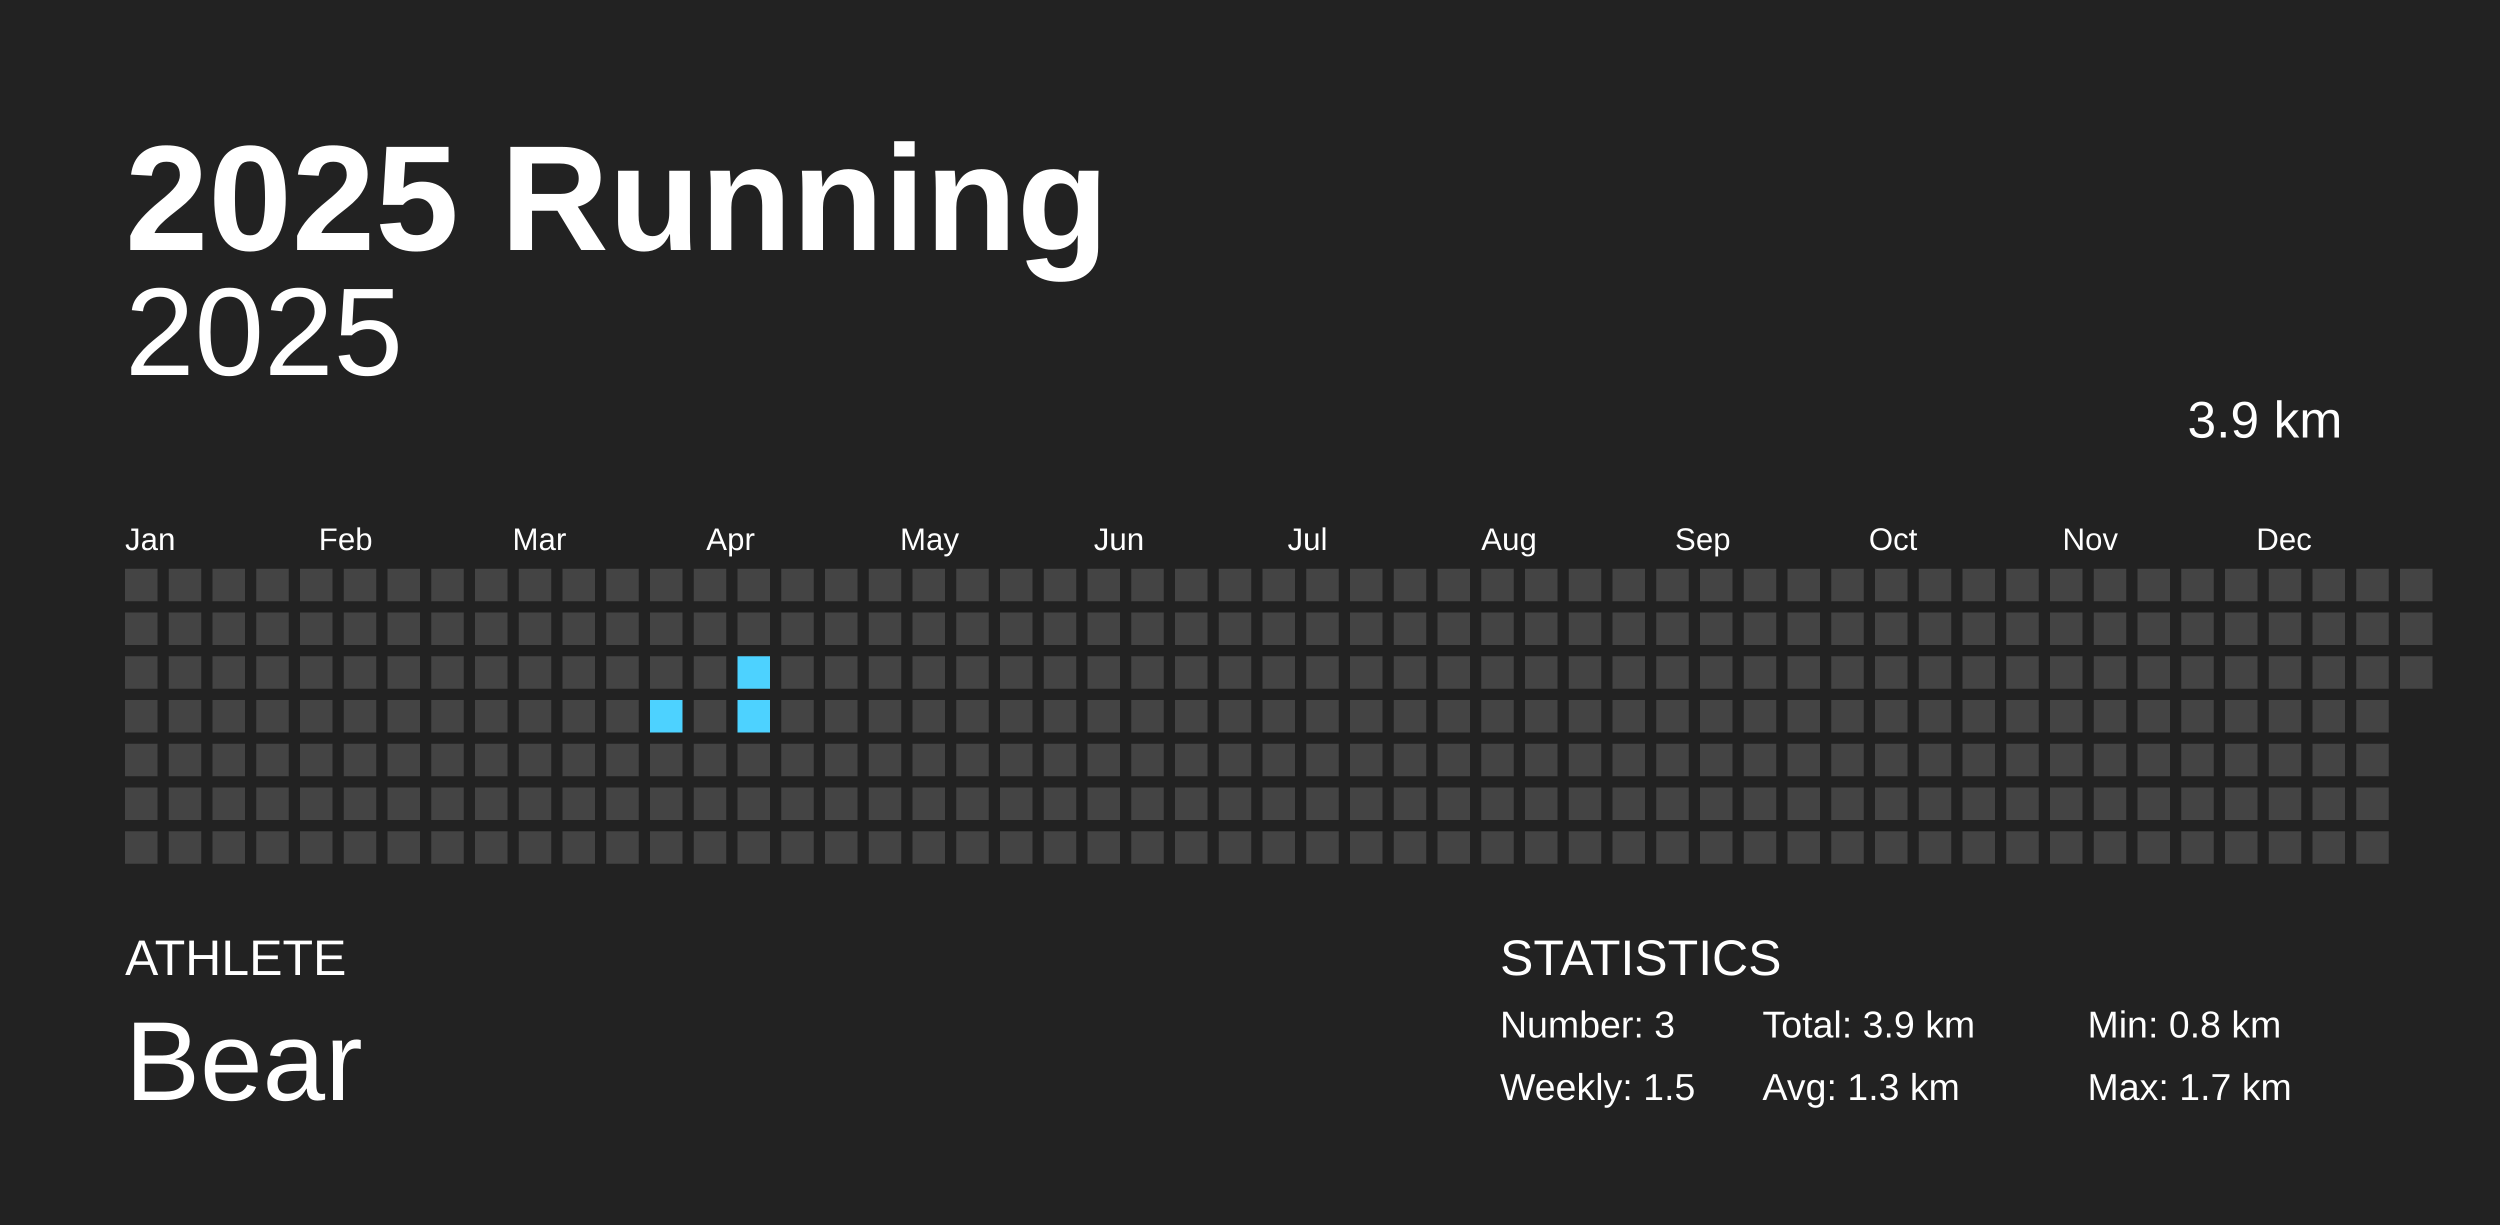
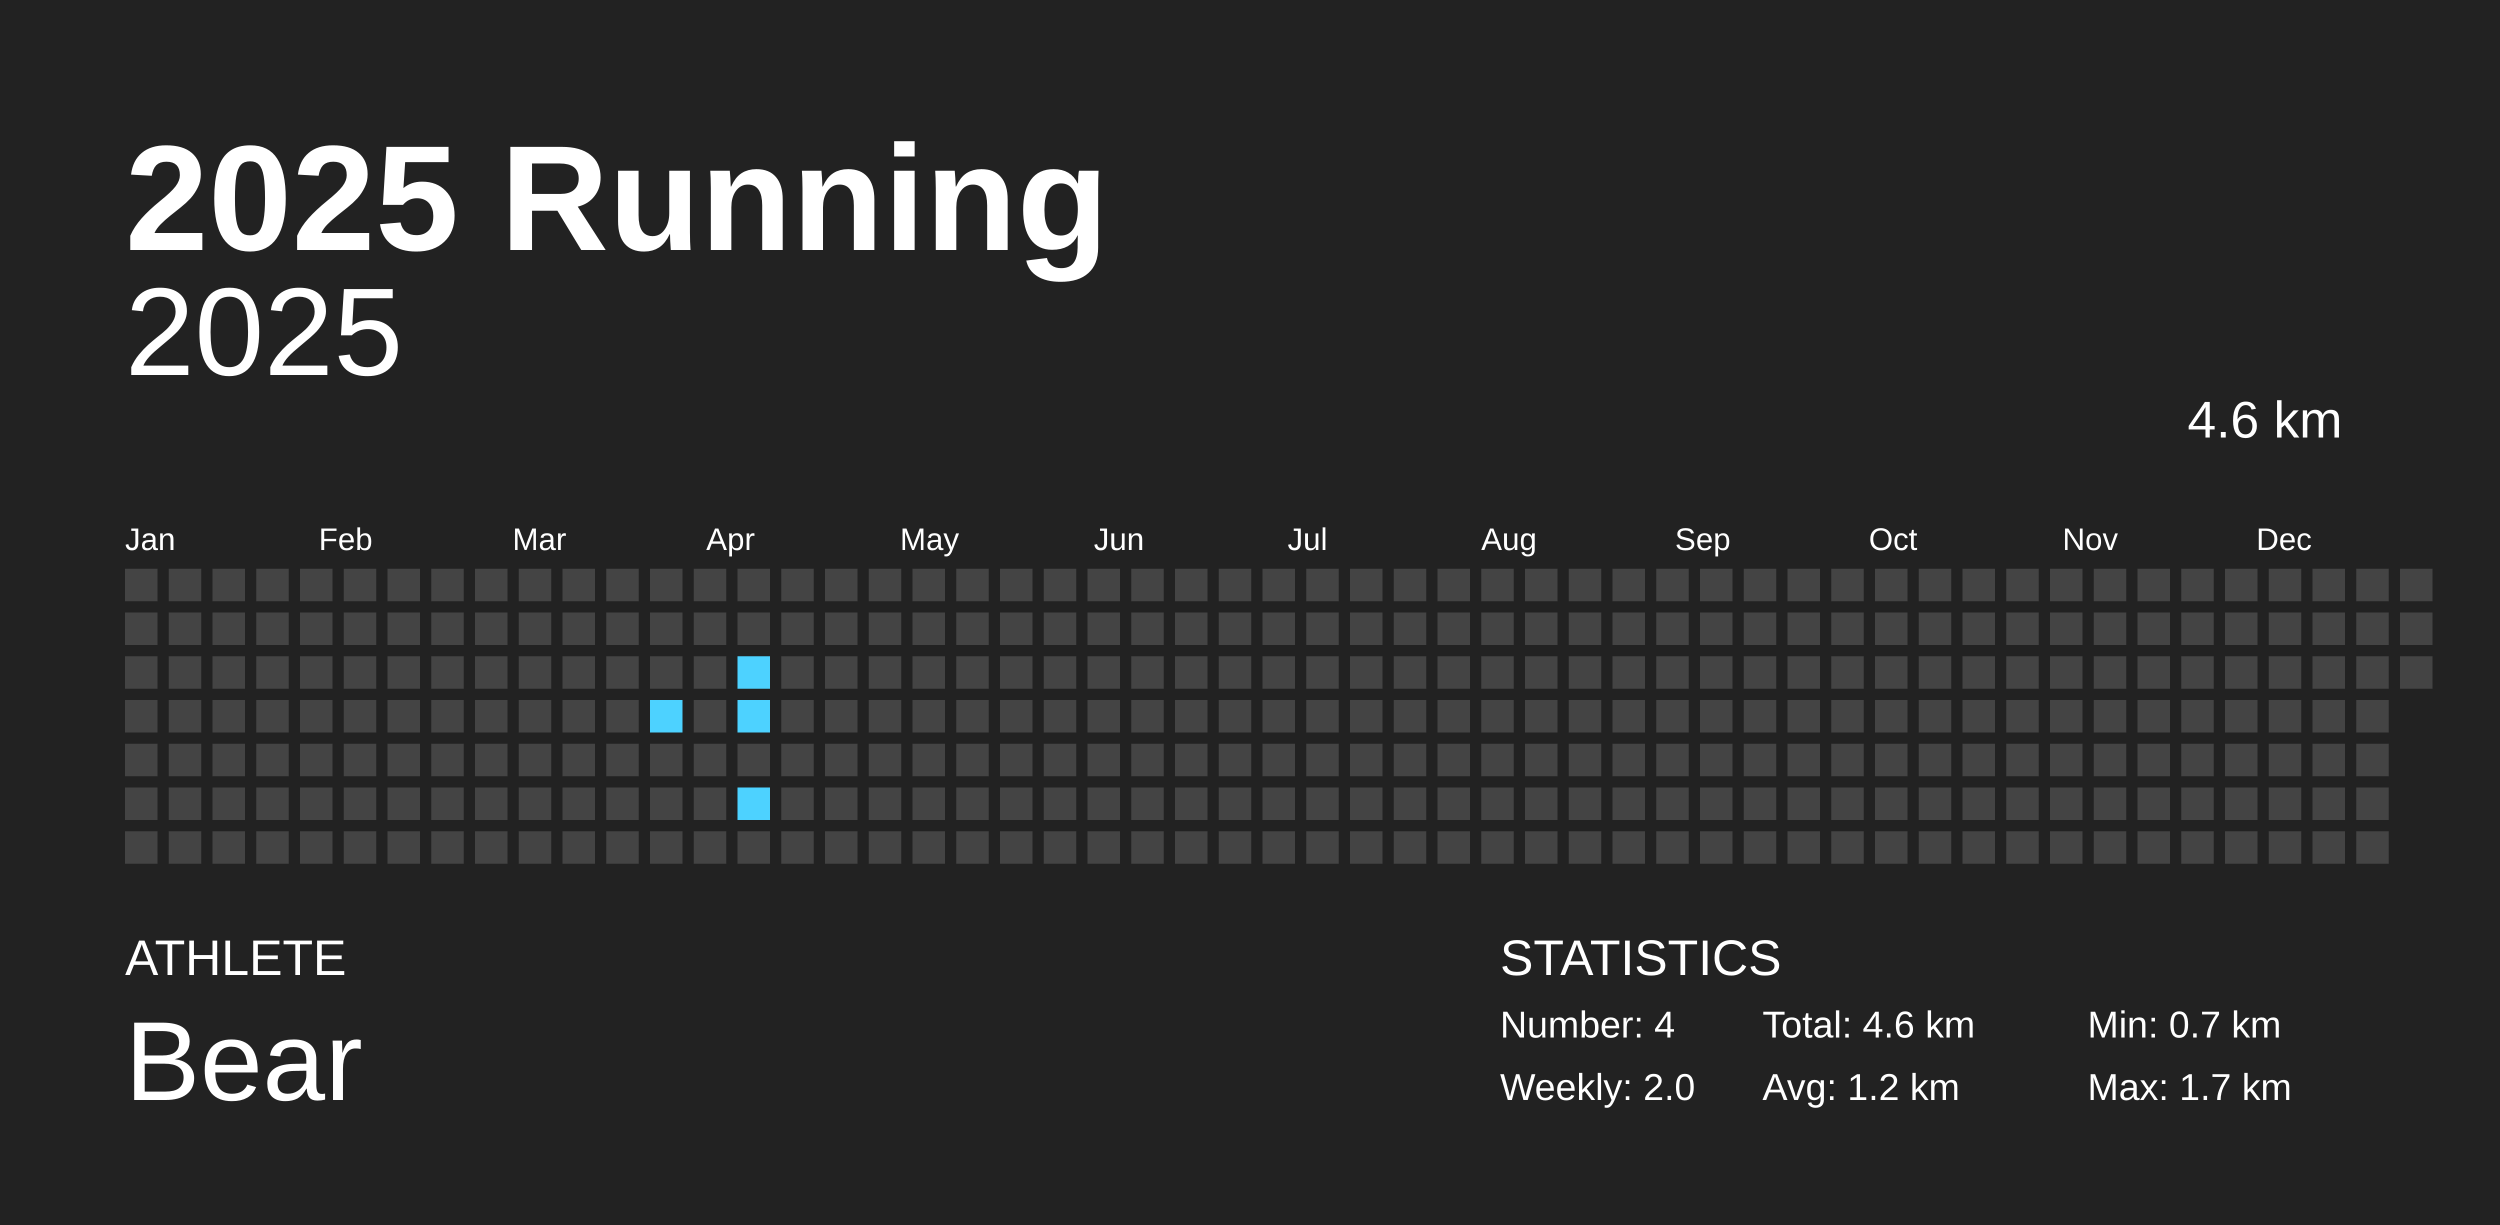
<svg xmlns="http://www.w3.org/2000/svg" baseProfile="full" height="98mm" version="1.1" viewBox="0,0,200,98" width="200mm">
  <defs />
  <rect fill="#222222" height="98" width="200" x="0" y="0" />
  <text fill="#FFFFFF" style="font-size:12px; font-family:Arial; font-weight:bold;" x="10" y="20">2025 Running</text>
  <text fill="#FFFFFF" style="font-size:4px; font-family:Arial" x="10" y="78">ATHLETE</text>
  <text fill="#FFFFFF" style="font-size:9px; font-family:Arial" x="10" y="88">Bear</text>
  <text fill="#FFFFFF" style="font-size:4px; font-family:Arial" x="120" y="78">STATISTICS</text>
-   <text fill="#FFFFFF" style="font-size:3px; font-family:Arial" x="120" y="83">Number: 3</text>
-   <text fill="#FFFFFF" style="font-size:3px; font-family:Arial" x="120" y="88">Weekly: 1.5</text>
-   <text fill="#FFFFFF" style="font-size:3px; font-family:Arial" x="141" y="83">Total: 3.9 km</text>
-   <text fill="#FFFFFF" style="font-size:3px; font-family:Arial" x="141" y="88">Avg: 1.3 km</text>
-   <text fill="#FFFFFF" style="font-size:3px; font-family:Arial" x="167" y="83">Min: 0.8 km</text>
+   <text fill="#FFFFFF" style="font-size:3px; font-family:Arial" x="120" y="83">Number: 4</text>
+   <text fill="#FFFFFF" style="font-size:3px; font-family:Arial" x="120" y="88">Weekly: 2.0</text>
+   <text fill="#FFFFFF" style="font-size:3px; font-family:Arial" x="141" y="83">Total: 4.6 km</text>
+   <text fill="#FFFFFF" style="font-size:3px; font-family:Arial" x="141" y="88">Avg: 1.2 km</text>
+   <text fill="#FFFFFF" style="font-size:3px; font-family:Arial" x="167" y="83">Min: 0.7 km</text>
  <text fill="#FFFFFF" style="font-size:3px; font-family:Arial" x="167" y="88">Max: 1.7 km</text>
  <text alignment-baseline="hanging" fill="#FFFFFF" style="font-size:10.0px; font-family:Arial;" x="10" y="30">2025</text>
-   <text alignment-baseline="hanging" fill="#FFFFFF" style="font-size:4.125px; font-family:Arial;" x="175" y="35">3.9 km</text>
+   <text alignment-baseline="hanging" fill="#FFFFFF" style="font-size:4.125px; font-family:Arial;" x="175" y="35">4.6 km</text>
  <text fill="#FFFFFF" style="font-size:2.5px; font-family:Arial" x="10.0" y="44">Jan</text>
  <text fill="#FFFFFF" style="font-size:2.5px; font-family:Arial" x="25.5" y="44">Feb</text>
  <text fill="#FFFFFF" style="font-size:2.5px; font-family:Arial" x="41.0" y="44">Mar</text>
  <text fill="#FFFFFF" style="font-size:2.5px; font-family:Arial" x="56.5" y="44">Apr</text>
  <text fill="#FFFFFF" style="font-size:2.5px; font-family:Arial" x="72.0" y="44">May</text>
  <text fill="#FFFFFF" style="font-size:2.5px; font-family:Arial" x="87.5" y="44">Jun</text>
  <text fill="#FFFFFF" style="font-size:2.5px; font-family:Arial" x="103.0" y="44">Jul</text>
  <text fill="#FFFFFF" style="font-size:2.5px; font-family:Arial" x="118.5" y="44">Aug</text>
  <text fill="#FFFFFF" style="font-size:2.5px; font-family:Arial" x="134.0" y="44">Sep</text>
  <text fill="#FFFFFF" style="font-size:2.5px; font-family:Arial" x="149.5" y="44">Oct</text>
  <text fill="#FFFFFF" style="font-size:2.5px; font-family:Arial" x="165.0" y="44">Nov</text>
  <text fill="#FFFFFF" style="font-size:2.5px; font-family:Arial" x="180.5" y="44">Dec</text>
  <rect fill="#444444" height="2.6" width="2.6" x="10.0" y="45.5" />
  <rect fill="#444444" height="2.6" width="2.6" x="10.0" y="49.0" />
  <rect fill="#444444" height="2.6" width="2.6" x="10.0" y="52.5" />
  <rect fill="#444444" height="2.6" width="2.6" x="10.0" y="56.0" />
  <rect fill="#444444" height="2.6" width="2.6" x="10.0" y="59.5" />
  <rect fill="#444444" height="2.6" width="2.6" x="10.0" y="63.0" />
  <rect fill="#444444" height="2.6" width="2.6" x="10.0" y="66.5" />
  <rect fill="#444444" height="2.6" width="2.6" x="13.5" y="45.5" />
  <rect fill="#444444" height="2.6" width="2.6" x="13.5" y="49.0" />
  <rect fill="#444444" height="2.6" width="2.6" x="13.5" y="52.5" />
  <rect fill="#444444" height="2.6" width="2.6" x="13.5" y="56.0" />
  <rect fill="#444444" height="2.6" width="2.6" x="13.5" y="59.5" />
  <rect fill="#444444" height="2.6" width="2.6" x="13.5" y="63.0" />
  <rect fill="#444444" height="2.6" width="2.6" x="13.5" y="66.5" />
  <rect fill="#444444" height="2.6" width="2.6" x="17.0" y="45.5" />
  <rect fill="#444444" height="2.6" width="2.6" x="17.0" y="49.0" />
  <rect fill="#444444" height="2.6" width="2.6" x="17.0" y="52.5" />
  <rect fill="#444444" height="2.6" width="2.6" x="17.0" y="56.0" />
  <rect fill="#444444" height="2.6" width="2.6" x="17.0" y="59.5" />
  <rect fill="#444444" height="2.6" width="2.6" x="17.0" y="63.0" />
  <rect fill="#444444" height="2.6" width="2.6" x="17.0" y="66.5" />
  <rect fill="#444444" height="2.6" width="2.6" x="20.5" y="45.5" />
  <rect fill="#444444" height="2.6" width="2.6" x="20.5" y="49.0" />
  <rect fill="#444444" height="2.6" width="2.6" x="20.5" y="52.5" />
  <rect fill="#444444" height="2.6" width="2.6" x="20.5" y="56.0" />
  <rect fill="#444444" height="2.6" width="2.6" x="20.5" y="59.5" />
  <rect fill="#444444" height="2.6" width="2.6" x="20.5" y="63.0" />
  <rect fill="#444444" height="2.6" width="2.6" x="20.5" y="66.5" />
  <rect fill="#444444" height="2.6" width="2.6" x="24.0" y="45.5" />
  <rect fill="#444444" height="2.6" width="2.6" x="24.0" y="49.0" />
  <rect fill="#444444" height="2.6" width="2.6" x="24.0" y="52.5" />
  <rect fill="#444444" height="2.6" width="2.6" x="24.0" y="56.0" />
  <rect fill="#444444" height="2.6" width="2.6" x="24.0" y="59.5" />
  <rect fill="#444444" height="2.6" width="2.6" x="24.0" y="63.0" />
  <rect fill="#444444" height="2.6" width="2.6" x="24.0" y="66.5" />
  <rect fill="#444444" height="2.6" width="2.6" x="27.5" y="45.5" />
  <rect fill="#444444" height="2.6" width="2.6" x="27.5" y="49.0" />
  <rect fill="#444444" height="2.6" width="2.6" x="27.5" y="52.5" />
  <rect fill="#444444" height="2.6" width="2.6" x="27.5" y="56.0" />
  <rect fill="#444444" height="2.6" width="2.6" x="27.5" y="59.5" />
  <rect fill="#444444" height="2.6" width="2.6" x="27.5" y="63.0" />
  <rect fill="#444444" height="2.6" width="2.6" x="27.5" y="66.5" />
  <rect fill="#444444" height="2.6" width="2.6" x="31.0" y="45.5" />
  <rect fill="#444444" height="2.6" width="2.6" x="31.0" y="49.0" />
  <rect fill="#444444" height="2.6" width="2.6" x="31.0" y="52.5" />
  <rect fill="#444444" height="2.6" width="2.6" x="31.0" y="56.0" />
  <rect fill="#444444" height="2.6" width="2.6" x="31.0" y="59.5" />
  <rect fill="#444444" height="2.6" width="2.6" x="31.0" y="63.0" />
  <rect fill="#444444" height="2.6" width="2.6" x="31.0" y="66.5" />
  <rect fill="#444444" height="2.6" width="2.6" x="34.5" y="45.5" />
  <rect fill="#444444" height="2.6" width="2.6" x="34.5" y="49.0" />
  <rect fill="#444444" height="2.6" width="2.6" x="34.5" y="52.5" />
  <rect fill="#444444" height="2.6" width="2.6" x="34.5" y="56.0" />
  <rect fill="#444444" height="2.6" width="2.6" x="34.5" y="59.5" />
  <rect fill="#444444" height="2.6" width="2.6" x="34.5" y="63.0" />
  <rect fill="#444444" height="2.6" width="2.6" x="34.5" y="66.5" />
  <rect fill="#444444" height="2.6" width="2.6" x="38.0" y="45.5" />
  <rect fill="#444444" height="2.6" width="2.6" x="38.0" y="49.0" />
  <rect fill="#444444" height="2.6" width="2.6" x="38.0" y="52.5" />
  <rect fill="#444444" height="2.6" width="2.6" x="38.0" y="56.0" />
  <rect fill="#444444" height="2.6" width="2.6" x="38.0" y="59.5" />
  <rect fill="#444444" height="2.6" width="2.6" x="38.0" y="63.0" />
  <rect fill="#444444" height="2.6" width="2.6" x="38.0" y="66.5" />
  <rect fill="#444444" height="2.6" width="2.6" x="41.5" y="45.5" />
  <rect fill="#444444" height="2.6" width="2.6" x="41.5" y="49.0" />
  <rect fill="#444444" height="2.6" width="2.6" x="41.5" y="52.5" />
  <rect fill="#444444" height="2.6" width="2.6" x="41.5" y="56.0" />
  <rect fill="#444444" height="2.6" width="2.6" x="41.5" y="59.5" />
  <rect fill="#444444" height="2.6" width="2.6" x="41.5" y="63.0" />
  <rect fill="#444444" height="2.6" width="2.6" x="41.5" y="66.5" />
  <rect fill="#444444" height="2.6" width="2.6" x="45.0" y="45.5" />
  <rect fill="#444444" height="2.6" width="2.6" x="45.0" y="49.0" />
  <rect fill="#444444" height="2.6" width="2.6" x="45.0" y="52.5" />
  <rect fill="#444444" height="2.6" width="2.6" x="45.0" y="56.0" />
  <rect fill="#444444" height="2.6" width="2.6" x="45.0" y="59.5" />
  <rect fill="#444444" height="2.6" width="2.6" x="45.0" y="63.0" />
  <rect fill="#444444" height="2.6" width="2.6" x="45.0" y="66.5" />
  <rect fill="#444444" height="2.6" width="2.6" x="48.5" y="45.5" />
  <rect fill="#444444" height="2.6" width="2.6" x="48.5" y="49.0" />
  <rect fill="#444444" height="2.6" width="2.6" x="48.5" y="52.5" />
  <rect fill="#444444" height="2.6" width="2.6" x="48.5" y="56.0" />
  <rect fill="#444444" height="2.6" width="2.6" x="48.5" y="59.5" />
  <rect fill="#444444" height="2.6" width="2.6" x="48.5" y="63.0" />
  <rect fill="#444444" height="2.6" width="2.6" x="48.5" y="66.5" />
  <rect fill="#444444" height="2.6" width="2.6" x="52.0" y="45.5" />
  <rect fill="#444444" height="2.6" width="2.6" x="52.0" y="49.0" />
  <rect fill="#444444" height="2.6" width="2.6" x="52.0" y="52.5" />
  <rect fill="#4dd2ff" height="2.6" width="2.6" x="52.0" y="56.0" />
  <rect fill="#444444" height="2.6" width="2.6" x="52.0" y="59.5" />
  <rect fill="#444444" height="2.6" width="2.6" x="52.0" y="63.0" />
  <rect fill="#444444" height="2.6" width="2.6" x="52.0" y="66.5" />
  <rect fill="#444444" height="2.6" width="2.6" x="55.5" y="45.5" />
  <rect fill="#444444" height="2.6" width="2.6" x="55.5" y="49.0" />
  <rect fill="#444444" height="2.6" width="2.6" x="55.5" y="52.5" />
  <rect fill="#444444" height="2.6" width="2.6" x="55.5" y="56.0" />
  <rect fill="#444444" height="2.6" width="2.6" x="55.5" y="59.5" />
  <rect fill="#444444" height="2.6" width="2.6" x="55.5" y="63.0" />
  <rect fill="#444444" height="2.6" width="2.6" x="55.5" y="66.5" />
  <rect fill="#444444" height="2.6" width="2.6" x="59.0" y="45.5" />
  <rect fill="#444444" height="2.6" width="2.6" x="59.0" y="49.0" />
  <rect fill="#4dd2ff" height="2.6" width="2.6" x="59.0" y="52.5" />
  <rect fill="#4dd2ff" height="2.6" width="2.6" x="59.0" y="56.0" />
  <rect fill="#444444" height="2.6" width="2.6" x="59.0" y="59.5" />
-   <rect fill="#444444" height="2.6" width="2.6" x="59.0" y="63.0" />
+   <rect fill="#4dd2ff" height="2.6" width="2.6" x="59.0" y="63.0" />
  <rect fill="#444444" height="2.6" width="2.6" x="59.0" y="66.5" />
  <rect fill="#444444" height="2.6" width="2.6" x="62.5" y="45.5" />
  <rect fill="#444444" height="2.6" width="2.6" x="62.5" y="49.0" />
  <rect fill="#444444" height="2.6" width="2.6" x="62.5" y="52.5" />
  <rect fill="#444444" height="2.6" width="2.6" x="62.5" y="56.0" />
  <rect fill="#444444" height="2.6" width="2.6" x="62.5" y="59.5" />
  <rect fill="#444444" height="2.6" width="2.6" x="62.5" y="63.0" />
  <rect fill="#444444" height="2.6" width="2.6" x="62.5" y="66.5" />
  <rect fill="#444444" height="2.6" width="2.6" x="66.0" y="45.5" />
  <rect fill="#444444" height="2.6" width="2.6" x="66.0" y="49.0" />
  <rect fill="#444444" height="2.6" width="2.6" x="66.0" y="52.5" />
  <rect fill="#444444" height="2.6" width="2.6" x="66.0" y="56.0" />
  <rect fill="#444444" height="2.6" width="2.6" x="66.0" y="59.5" />
  <rect fill="#444444" height="2.6" width="2.6" x="66.0" y="63.0" />
  <rect fill="#444444" height="2.6" width="2.6" x="66.0" y="66.5" />
  <rect fill="#444444" height="2.6" width="2.6" x="69.5" y="45.5" />
  <rect fill="#444444" height="2.6" width="2.6" x="69.5" y="49.0" />
  <rect fill="#444444" height="2.6" width="2.6" x="69.5" y="52.5" />
  <rect fill="#444444" height="2.6" width="2.6" x="69.5" y="56.0" />
  <rect fill="#444444" height="2.6" width="2.6" x="69.5" y="59.5" />
  <rect fill="#444444" height="2.6" width="2.6" x="69.5" y="63.0" />
  <rect fill="#444444" height="2.6" width="2.6" x="69.5" y="66.5" />
  <rect fill="#444444" height="2.6" width="2.6" x="73.0" y="45.5" />
  <rect fill="#444444" height="2.6" width="2.6" x="73.0" y="49.0" />
  <rect fill="#444444" height="2.6" width="2.6" x="73.0" y="52.5" />
  <rect fill="#444444" height="2.6" width="2.6" x="73.0" y="56.0" />
  <rect fill="#444444" height="2.6" width="2.6" x="73.0" y="59.5" />
  <rect fill="#444444" height="2.6" width="2.6" x="73.0" y="63.0" />
  <rect fill="#444444" height="2.6" width="2.6" x="73.0" y="66.5" />
  <rect fill="#444444" height="2.6" width="2.6" x="76.5" y="45.5" />
  <rect fill="#444444" height="2.6" width="2.6" x="76.5" y="49.0" />
  <rect fill="#444444" height="2.6" width="2.6" x="76.5" y="52.5" />
  <rect fill="#444444" height="2.6" width="2.6" x="76.5" y="56.0" />
  <rect fill="#444444" height="2.6" width="2.6" x="76.5" y="59.5" />
  <rect fill="#444444" height="2.6" width="2.6" x="76.5" y="63.0" />
  <rect fill="#444444" height="2.6" width="2.6" x="76.5" y="66.5" />
  <rect fill="#444444" height="2.6" width="2.6" x="80.0" y="45.5" />
  <rect fill="#444444" height="2.6" width="2.6" x="80.0" y="49.0" />
  <rect fill="#444444" height="2.6" width="2.6" x="80.0" y="52.5" />
  <rect fill="#444444" height="2.6" width="2.6" x="80.0" y="56.0" />
  <rect fill="#444444" height="2.6" width="2.6" x="80.0" y="59.5" />
  <rect fill="#444444" height="2.6" width="2.6" x="80.0" y="63.0" />
  <rect fill="#444444" height="2.6" width="2.6" x="80.0" y="66.5" />
  <rect fill="#444444" height="2.6" width="2.6" x="83.5" y="45.5" />
  <rect fill="#444444" height="2.6" width="2.6" x="83.5" y="49.0" />
  <rect fill="#444444" height="2.6" width="2.6" x="83.5" y="52.5" />
  <rect fill="#444444" height="2.6" width="2.6" x="83.5" y="56.0" />
  <rect fill="#444444" height="2.6" width="2.6" x="83.5" y="59.5" />
  <rect fill="#444444" height="2.6" width="2.6" x="83.5" y="63.0" />
  <rect fill="#444444" height="2.6" width="2.6" x="83.5" y="66.5" />
  <rect fill="#444444" height="2.6" width="2.6" x="87.0" y="45.5" />
  <rect fill="#444444" height="2.6" width="2.6" x="87.0" y="49.0" />
  <rect fill="#444444" height="2.6" width="2.6" x="87.0" y="52.5" />
  <rect fill="#444444" height="2.6" width="2.6" x="87.0" y="56.0" />
  <rect fill="#444444" height="2.6" width="2.6" x="87.0" y="59.5" />
  <rect fill="#444444" height="2.6" width="2.6" x="87.0" y="63.0" />
  <rect fill="#444444" height="2.6" width="2.6" x="87.0" y="66.5" />
  <rect fill="#444444" height="2.6" width="2.6" x="90.5" y="45.5" />
  <rect fill="#444444" height="2.6" width="2.6" x="90.5" y="49.0" />
  <rect fill="#444444" height="2.6" width="2.6" x="90.5" y="52.5" />
  <rect fill="#444444" height="2.6" width="2.6" x="90.5" y="56.0" />
  <rect fill="#444444" height="2.6" width="2.6" x="90.5" y="59.5" />
  <rect fill="#444444" height="2.6" width="2.6" x="90.5" y="63.0" />
  <rect fill="#444444" height="2.6" width="2.6" x="90.5" y="66.5" />
  <rect fill="#444444" height="2.6" width="2.6" x="94.0" y="45.5" />
  <rect fill="#444444" height="2.6" width="2.6" x="94.0" y="49.0" />
  <rect fill="#444444" height="2.6" width="2.6" x="94.0" y="52.5" />
  <rect fill="#444444" height="2.6" width="2.6" x="94.0" y="56.0" />
  <rect fill="#444444" height="2.6" width="2.6" x="94.0" y="59.5" />
  <rect fill="#444444" height="2.6" width="2.6" x="94.0" y="63.0" />
  <rect fill="#444444" height="2.6" width="2.6" x="94.0" y="66.5" />
  <rect fill="#444444" height="2.6" width="2.6" x="97.5" y="45.5" />
  <rect fill="#444444" height="2.6" width="2.6" x="97.5" y="49.0" />
  <rect fill="#444444" height="2.6" width="2.6" x="97.5" y="52.5" />
  <rect fill="#444444" height="2.6" width="2.6" x="97.5" y="56.0" />
  <rect fill="#444444" height="2.6" width="2.6" x="97.5" y="59.5" />
  <rect fill="#444444" height="2.6" width="2.6" x="97.5" y="63.0" />
  <rect fill="#444444" height="2.6" width="2.6" x="97.5" y="66.5" />
  <rect fill="#444444" height="2.6" width="2.6" x="101.0" y="45.5" />
  <rect fill="#444444" height="2.6" width="2.6" x="101.0" y="49.0" />
  <rect fill="#444444" height="2.6" width="2.6" x="101.0" y="52.5" />
  <rect fill="#444444" height="2.6" width="2.6" x="101.0" y="56.0" />
  <rect fill="#444444" height="2.6" width="2.6" x="101.0" y="59.5" />
  <rect fill="#444444" height="2.6" width="2.6" x="101.0" y="63.0" />
  <rect fill="#444444" height="2.6" width="2.6" x="101.0" y="66.5" />
  <rect fill="#444444" height="2.6" width="2.6" x="104.5" y="45.5" />
  <rect fill="#444444" height="2.6" width="2.6" x="104.5" y="49.0" />
  <rect fill="#444444" height="2.6" width="2.6" x="104.5" y="52.5" />
  <rect fill="#444444" height="2.6" width="2.6" x="104.5" y="56.0" />
  <rect fill="#444444" height="2.6" width="2.6" x="104.5" y="59.5" />
  <rect fill="#444444" height="2.6" width="2.6" x="104.5" y="63.0" />
  <rect fill="#444444" height="2.6" width="2.6" x="104.5" y="66.5" />
  <rect fill="#444444" height="2.6" width="2.6" x="108.0" y="45.5" />
  <rect fill="#444444" height="2.6" width="2.6" x="108.0" y="49.0" />
  <rect fill="#444444" height="2.6" width="2.6" x="108.0" y="52.5" />
  <rect fill="#444444" height="2.6" width="2.6" x="108.0" y="56.0" />
  <rect fill="#444444" height="2.6" width="2.6" x="108.0" y="59.5" />
  <rect fill="#444444" height="2.6" width="2.6" x="108.0" y="63.0" />
  <rect fill="#444444" height="2.6" width="2.6" x="108.0" y="66.5" />
  <rect fill="#444444" height="2.6" width="2.6" x="111.5" y="45.5" />
  <rect fill="#444444" height="2.6" width="2.6" x="111.5" y="49.0" />
  <rect fill="#444444" height="2.6" width="2.6" x="111.5" y="52.5" />
  <rect fill="#444444" height="2.6" width="2.6" x="111.5" y="56.0" />
  <rect fill="#444444" height="2.6" width="2.6" x="111.5" y="59.5" />
  <rect fill="#444444" height="2.6" width="2.6" x="111.5" y="63.0" />
  <rect fill="#444444" height="2.6" width="2.6" x="111.5" y="66.5" />
  <rect fill="#444444" height="2.6" width="2.6" x="115.0" y="45.5" />
  <rect fill="#444444" height="2.6" width="2.6" x="115.0" y="49.0" />
  <rect fill="#444444" height="2.6" width="2.6" x="115.0" y="52.5" />
  <rect fill="#444444" height="2.6" width="2.6" x="115.0" y="56.0" />
  <rect fill="#444444" height="2.6" width="2.6" x="115.0" y="59.5" />
  <rect fill="#444444" height="2.6" width="2.6" x="115.0" y="63.0" />
  <rect fill="#444444" height="2.6" width="2.6" x="115.0" y="66.5" />
  <rect fill="#444444" height="2.6" width="2.6" x="118.5" y="45.5" />
  <rect fill="#444444" height="2.6" width="2.6" x="118.5" y="49.0" />
  <rect fill="#444444" height="2.6" width="2.6" x="118.5" y="52.5" />
  <rect fill="#444444" height="2.6" width="2.6" x="118.5" y="56.0" />
  <rect fill="#444444" height="2.6" width="2.6" x="118.5" y="59.5" />
  <rect fill="#444444" height="2.6" width="2.6" x="118.5" y="63.0" />
  <rect fill="#444444" height="2.6" width="2.6" x="118.5" y="66.5" />
  <rect fill="#444444" height="2.6" width="2.6" x="122.0" y="45.5" />
  <rect fill="#444444" height="2.6" width="2.6" x="122.0" y="49.0" />
  <rect fill="#444444" height="2.6" width="2.6" x="122.0" y="52.5" />
  <rect fill="#444444" height="2.6" width="2.6" x="122.0" y="56.0" />
  <rect fill="#444444" height="2.6" width="2.6" x="122.0" y="59.5" />
  <rect fill="#444444" height="2.6" width="2.6" x="122.0" y="63.0" />
  <rect fill="#444444" height="2.6" width="2.6" x="122.0" y="66.5" />
  <rect fill="#444444" height="2.6" width="2.6" x="125.5" y="45.5" />
  <rect fill="#444444" height="2.6" width="2.6" x="125.5" y="49.0" />
  <rect fill="#444444" height="2.6" width="2.6" x="125.5" y="52.5" />
  <rect fill="#444444" height="2.6" width="2.6" x="125.5" y="56.0" />
  <rect fill="#444444" height="2.6" width="2.6" x="125.5" y="59.5" />
  <rect fill="#444444" height="2.6" width="2.6" x="125.5" y="63.0" />
  <rect fill="#444444" height="2.6" width="2.6" x="125.5" y="66.5" />
  <rect fill="#444444" height="2.6" width="2.6" x="129.0" y="45.5" />
  <rect fill="#444444" height="2.6" width="2.6" x="129.0" y="49.0" />
  <rect fill="#444444" height="2.6" width="2.6" x="129.0" y="52.5" />
  <rect fill="#444444" height="2.6" width="2.6" x="129.0" y="56.0" />
  <rect fill="#444444" height="2.6" width="2.6" x="129.0" y="59.5" />
  <rect fill="#444444" height="2.6" width="2.6" x="129.0" y="63.0" />
  <rect fill="#444444" height="2.6" width="2.6" x="129.0" y="66.5" />
  <rect fill="#444444" height="2.6" width="2.6" x="132.5" y="45.5" />
  <rect fill="#444444" height="2.6" width="2.6" x="132.5" y="49.0" />
  <rect fill="#444444" height="2.6" width="2.6" x="132.5" y="52.5" />
  <rect fill="#444444" height="2.6" width="2.6" x="132.5" y="56.0" />
  <rect fill="#444444" height="2.6" width="2.6" x="132.5" y="59.5" />
  <rect fill="#444444" height="2.6" width="2.6" x="132.5" y="63.0" />
  <rect fill="#444444" height="2.6" width="2.6" x="132.5" y="66.5" />
  <rect fill="#444444" height="2.6" width="2.6" x="136.0" y="45.5" />
  <rect fill="#444444" height="2.6" width="2.6" x="136.0" y="49.0" />
  <rect fill="#444444" height="2.6" width="2.6" x="136.0" y="52.5" />
  <rect fill="#444444" height="2.6" width="2.6" x="136.0" y="56.0" />
  <rect fill="#444444" height="2.6" width="2.6" x="136.0" y="59.5" />
  <rect fill="#444444" height="2.6" width="2.6" x="136.0" y="63.0" />
  <rect fill="#444444" height="2.6" width="2.6" x="136.0" y="66.5" />
  <rect fill="#444444" height="2.6" width="2.6" x="139.5" y="45.5" />
  <rect fill="#444444" height="2.6" width="2.6" x="139.5" y="49.0" />
  <rect fill="#444444" height="2.6" width="2.6" x="139.5" y="52.5" />
  <rect fill="#444444" height="2.6" width="2.6" x="139.5" y="56.0" />
  <rect fill="#444444" height="2.6" width="2.6" x="139.5" y="59.5" />
  <rect fill="#444444" height="2.6" width="2.6" x="139.5" y="63.0" />
  <rect fill="#444444" height="2.6" width="2.6" x="139.5" y="66.5" />
  <rect fill="#444444" height="2.6" width="2.6" x="143.0" y="45.5" />
  <rect fill="#444444" height="2.6" width="2.6" x="143.0" y="49.0" />
  <rect fill="#444444" height="2.6" width="2.6" x="143.0" y="52.5" />
  <rect fill="#444444" height="2.6" width="2.6" x="143.0" y="56.0" />
  <rect fill="#444444" height="2.6" width="2.6" x="143.0" y="59.5" />
  <rect fill="#444444" height="2.6" width="2.6" x="143.0" y="63.0" />
  <rect fill="#444444" height="2.6" width="2.6" x="143.0" y="66.5" />
  <rect fill="#444444" height="2.6" width="2.6" x="146.5" y="45.5" />
  <rect fill="#444444" height="2.6" width="2.6" x="146.5" y="49.0" />
  <rect fill="#444444" height="2.6" width="2.6" x="146.5" y="52.5" />
  <rect fill="#444444" height="2.6" width="2.6" x="146.5" y="56.0" />
  <rect fill="#444444" height="2.6" width="2.6" x="146.5" y="59.5" />
  <rect fill="#444444" height="2.6" width="2.6" x="146.5" y="63.0" />
  <rect fill="#444444" height="2.6" width="2.6" x="146.5" y="66.5" />
  <rect fill="#444444" height="2.6" width="2.6" x="150.0" y="45.5" />
  <rect fill="#444444" height="2.6" width="2.6" x="150.0" y="49.0" />
  <rect fill="#444444" height="2.6" width="2.6" x="150.0" y="52.5" />
  <rect fill="#444444" height="2.6" width="2.6" x="150.0" y="56.0" />
  <rect fill="#444444" height="2.6" width="2.6" x="150.0" y="59.5" />
  <rect fill="#444444" height="2.6" width="2.6" x="150.0" y="63.0" />
  <rect fill="#444444" height="2.6" width="2.6" x="150.0" y="66.5" />
  <rect fill="#444444" height="2.6" width="2.6" x="153.5" y="45.5" />
  <rect fill="#444444" height="2.6" width="2.6" x="153.5" y="49.0" />
  <rect fill="#444444" height="2.6" width="2.6" x="153.5" y="52.5" />
  <rect fill="#444444" height="2.6" width="2.6" x="153.5" y="56.0" />
  <rect fill="#444444" height="2.6" width="2.6" x="153.5" y="59.5" />
  <rect fill="#444444" height="2.6" width="2.6" x="153.5" y="63.0" />
  <rect fill="#444444" height="2.6" width="2.6" x="153.5" y="66.5" />
  <rect fill="#444444" height="2.6" width="2.6" x="157.0" y="45.5" />
  <rect fill="#444444" height="2.6" width="2.6" x="157.0" y="49.0" />
  <rect fill="#444444" height="2.6" width="2.6" x="157.0" y="52.5" />
  <rect fill="#444444" height="2.6" width="2.6" x="157.0" y="56.0" />
  <rect fill="#444444" height="2.6" width="2.6" x="157.0" y="59.5" />
  <rect fill="#444444" height="2.6" width="2.6" x="157.0" y="63.0" />
  <rect fill="#444444" height="2.6" width="2.6" x="157.0" y="66.5" />
  <rect fill="#444444" height="2.6" width="2.6" x="160.5" y="45.5" />
  <rect fill="#444444" height="2.6" width="2.6" x="160.5" y="49.0" />
  <rect fill="#444444" height="2.6" width="2.6" x="160.5" y="52.5" />
  <rect fill="#444444" height="2.6" width="2.6" x="160.5" y="56.0" />
  <rect fill="#444444" height="2.6" width="2.6" x="160.5" y="59.5" />
  <rect fill="#444444" height="2.6" width="2.6" x="160.5" y="63.0" />
  <rect fill="#444444" height="2.6" width="2.6" x="160.5" y="66.5" />
  <rect fill="#444444" height="2.6" width="2.6" x="164.0" y="45.5" />
  <rect fill="#444444" height="2.6" width="2.6" x="164.0" y="49.0" />
  <rect fill="#444444" height="2.6" width="2.6" x="164.0" y="52.5" />
  <rect fill="#444444" height="2.6" width="2.6" x="164.0" y="56.0" />
  <rect fill="#444444" height="2.6" width="2.6" x="164.0" y="59.5" />
  <rect fill="#444444" height="2.6" width="2.6" x="164.0" y="63.0" />
  <rect fill="#444444" height="2.6" width="2.6" x="164.0" y="66.5" />
  <rect fill="#444444" height="2.6" width="2.6" x="167.5" y="45.5" />
  <rect fill="#444444" height="2.6" width="2.6" x="167.5" y="49.0" />
  <rect fill="#444444" height="2.6" width="2.6" x="167.5" y="52.5" />
  <rect fill="#444444" height="2.6" width="2.6" x="167.5" y="56.0" />
  <rect fill="#444444" height="2.6" width="2.6" x="167.5" y="59.5" />
  <rect fill="#444444" height="2.6" width="2.6" x="167.5" y="63.0" />
  <rect fill="#444444" height="2.6" width="2.6" x="167.5" y="66.5" />
  <rect fill="#444444" height="2.6" width="2.6" x="171.0" y="45.5" />
  <rect fill="#444444" height="2.6" width="2.6" x="171.0" y="49.0" />
  <rect fill="#444444" height="2.6" width="2.6" x="171.0" y="52.5" />
  <rect fill="#444444" height="2.6" width="2.6" x="171.0" y="56.0" />
  <rect fill="#444444" height="2.6" width="2.6" x="171.0" y="59.5" />
  <rect fill="#444444" height="2.6" width="2.6" x="171.0" y="63.0" />
  <rect fill="#444444" height="2.6" width="2.6" x="171.0" y="66.5" />
  <rect fill="#444444" height="2.6" width="2.6" x="174.5" y="45.5" />
  <rect fill="#444444" height="2.6" width="2.6" x="174.5" y="49.0" />
  <rect fill="#444444" height="2.6" width="2.6" x="174.5" y="52.5" />
  <rect fill="#444444" height="2.6" width="2.6" x="174.5" y="56.0" />
  <rect fill="#444444" height="2.6" width="2.6" x="174.5" y="59.5" />
  <rect fill="#444444" height="2.6" width="2.6" x="174.5" y="63.0" />
  <rect fill="#444444" height="2.6" width="2.6" x="174.5" y="66.5" />
  <rect fill="#444444" height="2.6" width="2.6" x="178.0" y="45.5" />
  <rect fill="#444444" height="2.6" width="2.6" x="178.0" y="49.0" />
  <rect fill="#444444" height="2.6" width="2.6" x="178.0" y="52.5" />
  <rect fill="#444444" height="2.6" width="2.6" x="178.0" y="56.0" />
  <rect fill="#444444" height="2.6" width="2.6" x="178.0" y="59.5" />
  <rect fill="#444444" height="2.6" width="2.6" x="178.0" y="63.0" />
  <rect fill="#444444" height="2.6" width="2.6" x="178.0" y="66.5" />
  <rect fill="#444444" height="2.6" width="2.6" x="181.5" y="45.5" />
  <rect fill="#444444" height="2.6" width="2.6" x="181.5" y="49.0" />
  <rect fill="#444444" height="2.6" width="2.6" x="181.5" y="52.5" />
  <rect fill="#444444" height="2.6" width="2.6" x="181.5" y="56.0" />
  <rect fill="#444444" height="2.6" width="2.6" x="181.5" y="59.5" />
  <rect fill="#444444" height="2.6" width="2.6" x="181.5" y="63.0" />
  <rect fill="#444444" height="2.6" width="2.6" x="181.5" y="66.5" />
  <rect fill="#444444" height="2.6" width="2.6" x="185.0" y="45.5" />
  <rect fill="#444444" height="2.6" width="2.6" x="185.0" y="49.0" />
  <rect fill="#444444" height="2.6" width="2.6" x="185.0" y="52.5" />
  <rect fill="#444444" height="2.6" width="2.6" x="185.0" y="56.0" />
  <rect fill="#444444" height="2.6" width="2.6" x="185.0" y="59.5" />
  <rect fill="#444444" height="2.6" width="2.6" x="185.0" y="63.0" />
  <rect fill="#444444" height="2.6" width="2.6" x="185.0" y="66.5" />
  <rect fill="#444444" height="2.6" width="2.6" x="188.5" y="45.5" />
  <rect fill="#444444" height="2.6" width="2.6" x="188.5" y="49.0" />
  <rect fill="#444444" height="2.6" width="2.6" x="188.5" y="52.5" />
  <rect fill="#444444" height="2.6" width="2.6" x="188.5" y="56.0" />
  <rect fill="#444444" height="2.6" width="2.6" x="188.5" y="59.5" />
  <rect fill="#444444" height="2.6" width="2.6" x="188.5" y="63.0" />
  <rect fill="#444444" height="2.6" width="2.6" x="188.5" y="66.5" />
  <rect fill="#444444" height="2.6" width="2.6" x="192.0" y="45.5" />
  <rect fill="#444444" height="2.6" width="2.6" x="192.0" y="49.0" />
  <rect fill="#444444" height="2.6" width="2.6" x="192.0" y="52.5" />
</svg>
